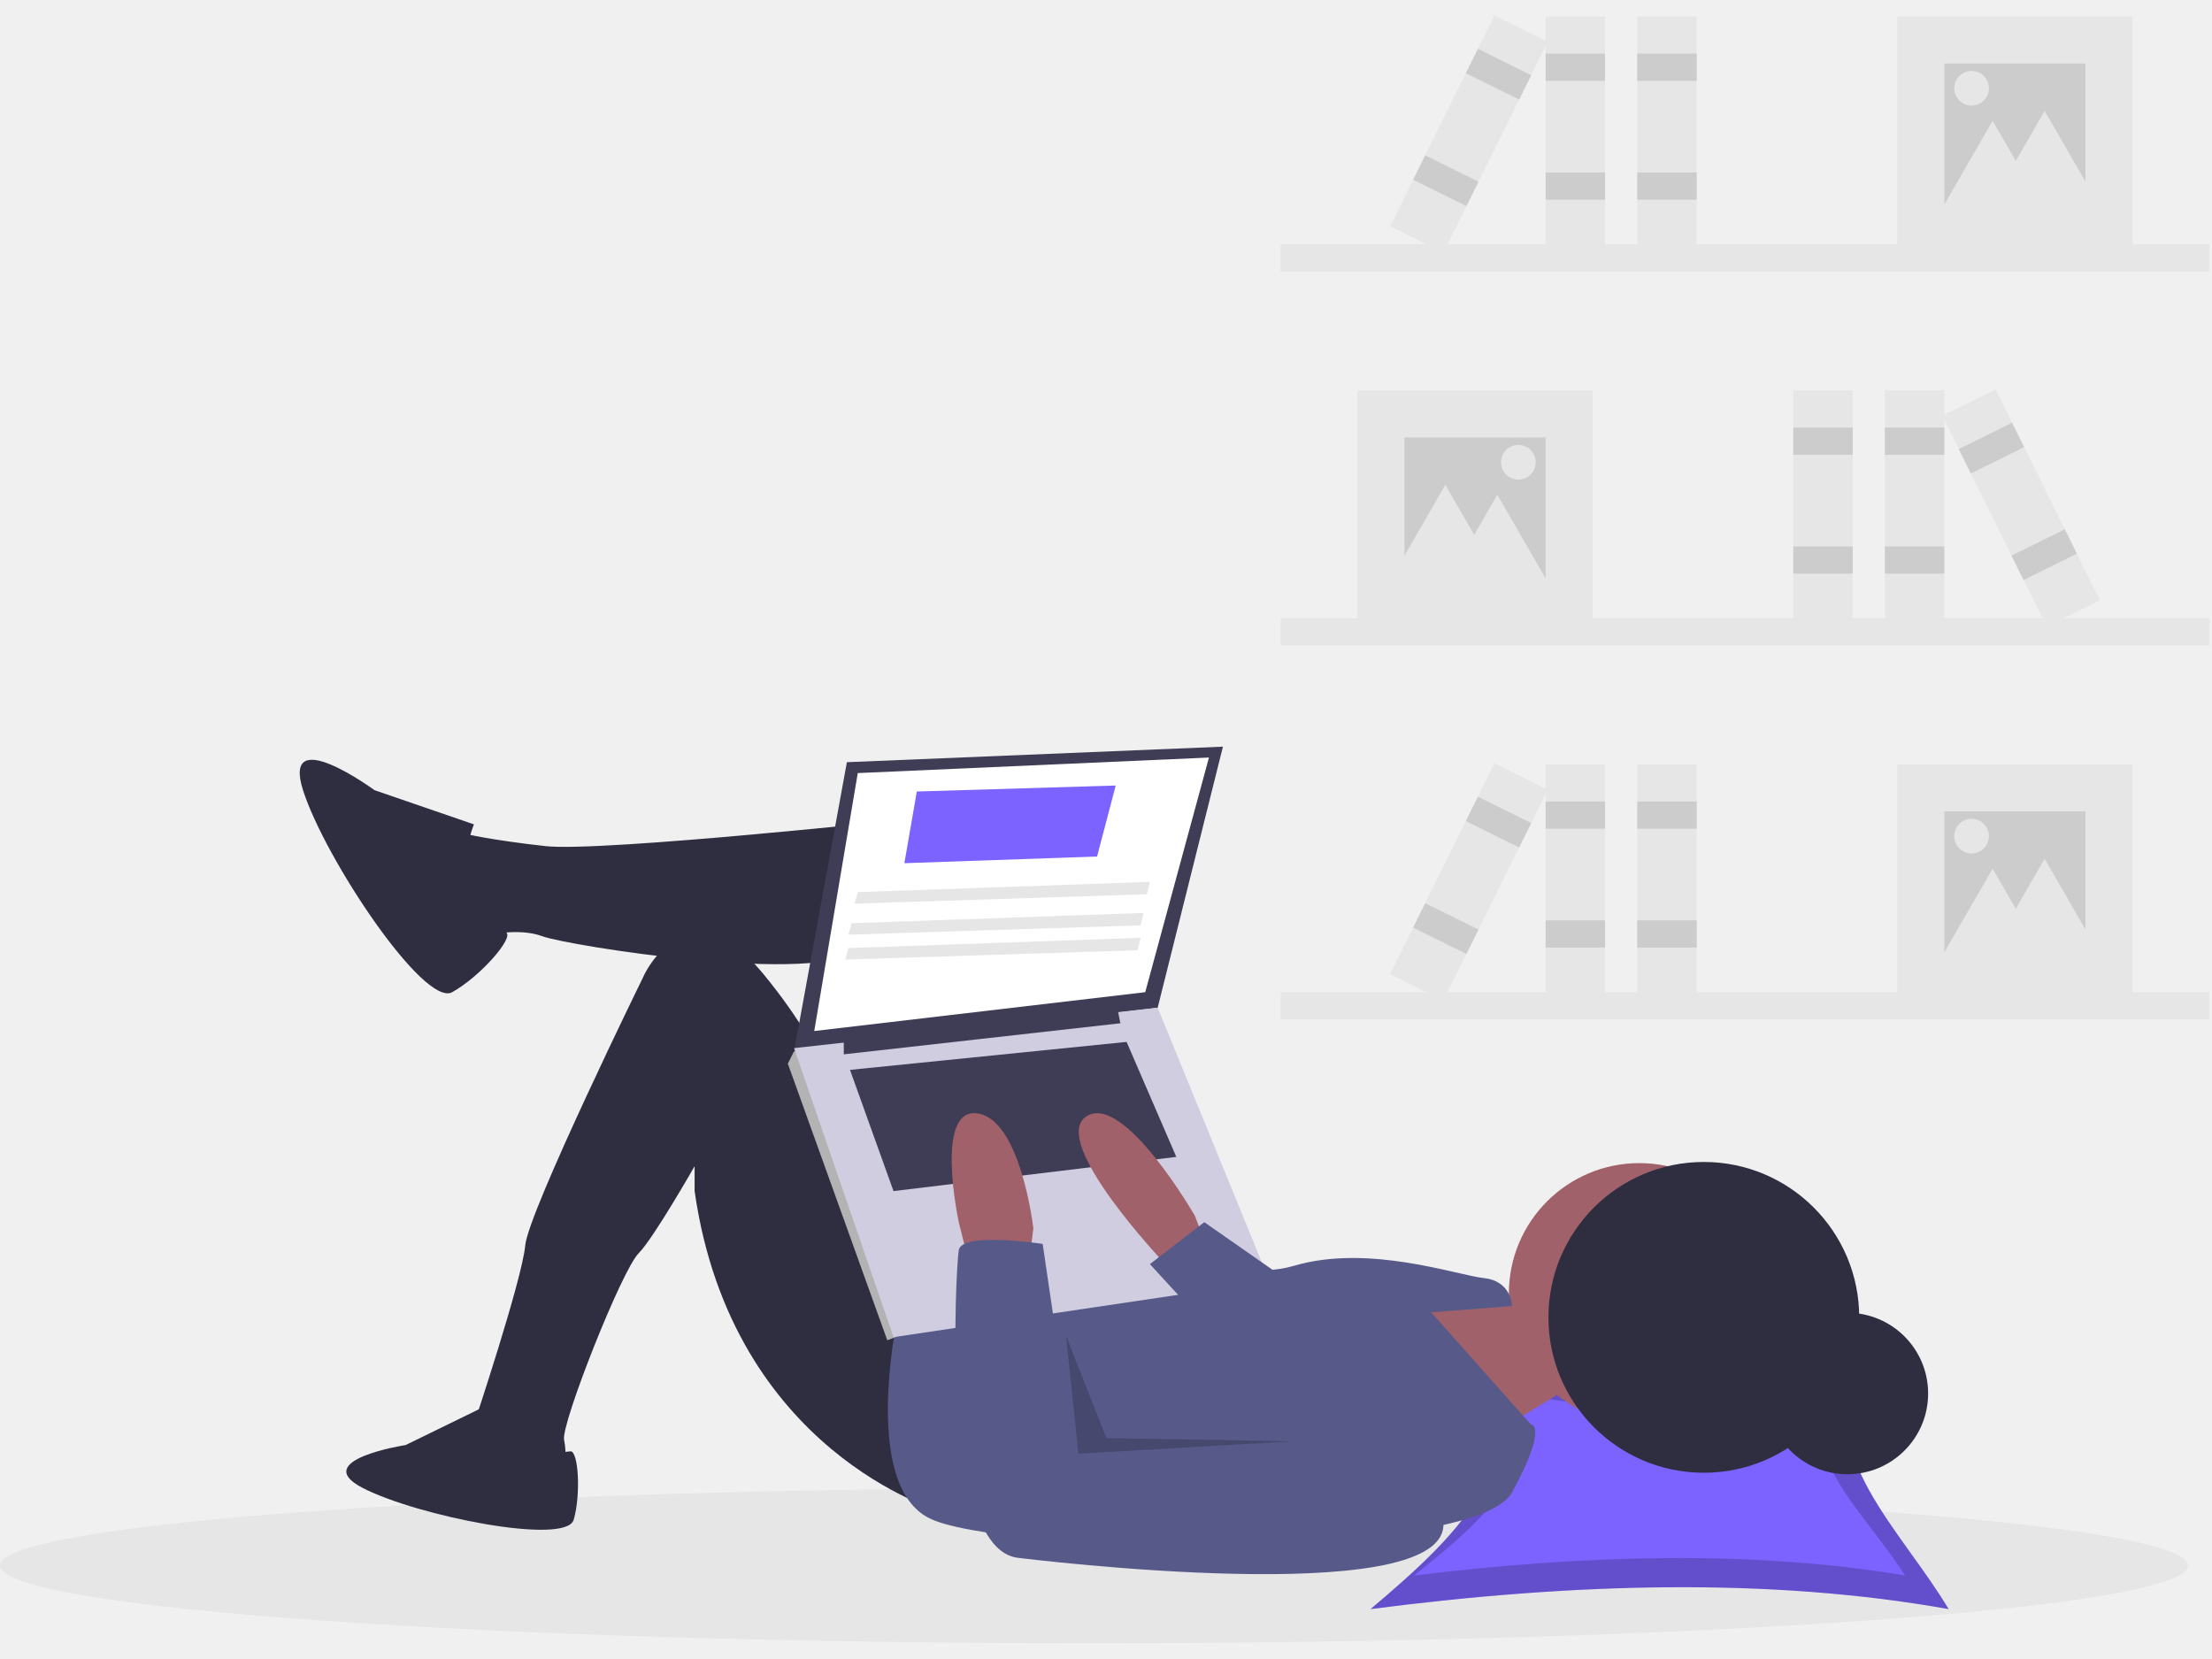
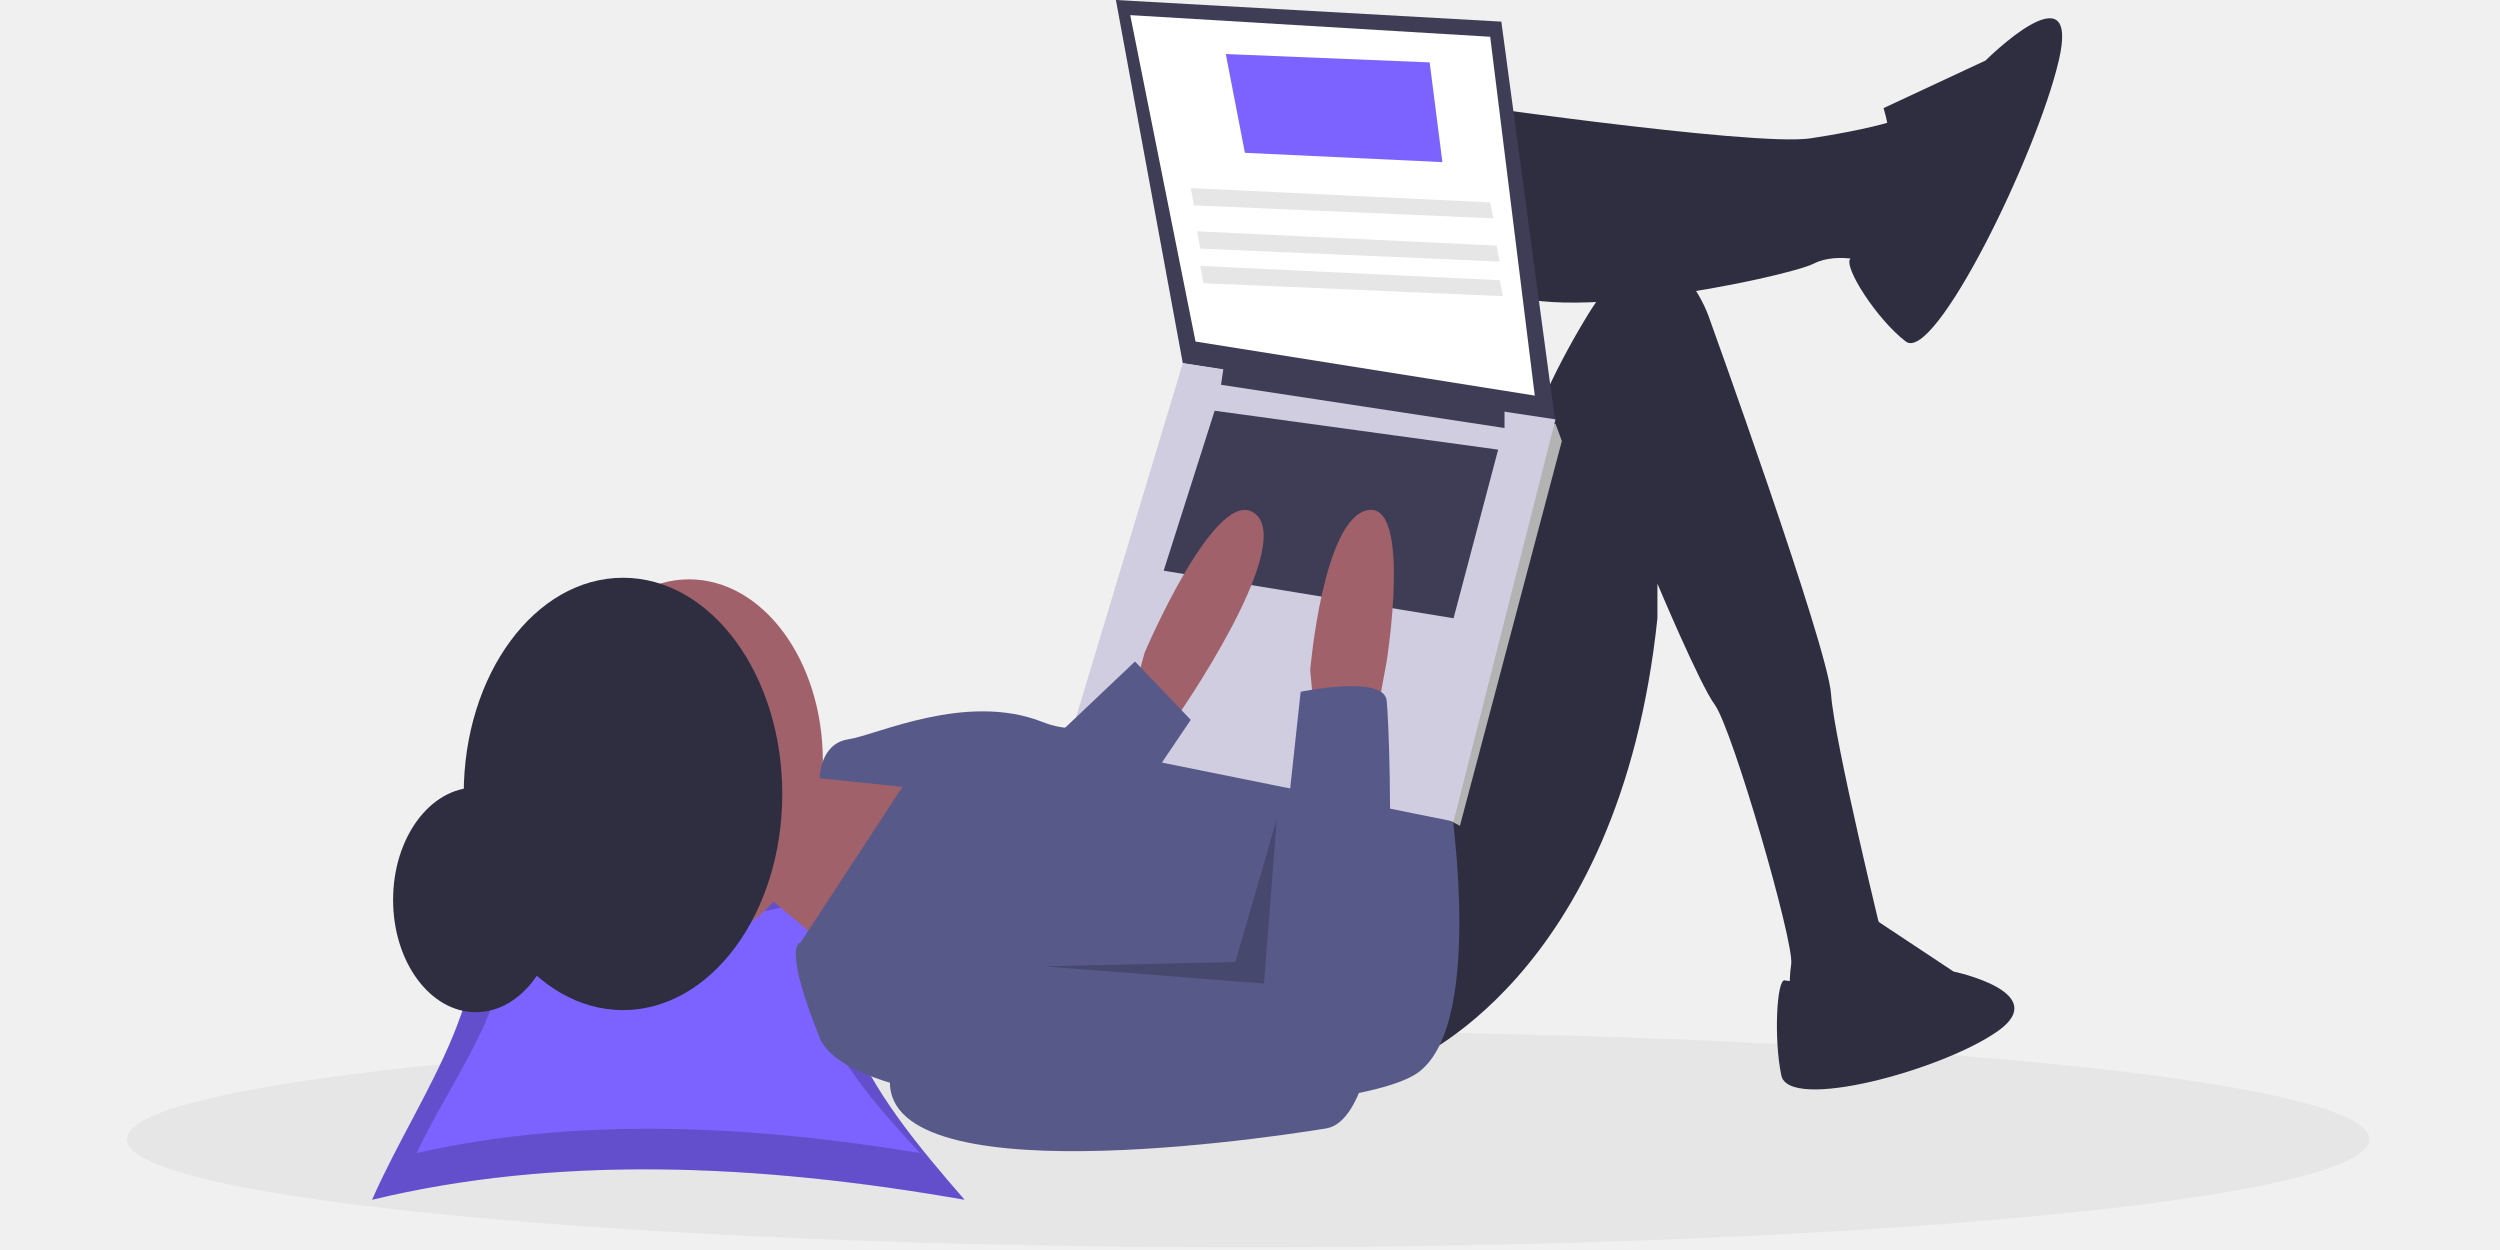
- <svg xmlns="http://www.w3.org/2000/svg" width="400" height="300" viewBox="0 0 803 591" fill="none">
-   <g id="research 1" clip-path="url(#clip0)">
-     <path id="Vector" d="M802.027 218.808H464.906V228.697H802.027V218.808Z" fill="#E6E6E6" />
-     <path id="Vector_2" d="M578.178 136.101H492.774V221.505H578.178V136.101Z" fill="#E6E6E6" />
-     <path id="Vector_3" d="M561.097 153.182H509.855V204.424H561.097V153.182Z" fill="#CCCCCC" />
-     <path id="Vector_4" d="M705.835 136.101H684.259V221.505H705.835V136.101Z" fill="#E6E6E6" />
-     <path id="Vector_5" d="M705.835 149.586H684.259V159.474H705.835V149.586Z" fill="#CCCCCC" />
-     <path id="Vector_6" d="M705.835 192.737H684.259V202.626H705.835V192.737Z" fill="#CCCCCC" />
-     <path id="Vector_7" d="M672.572 136.101H650.997V221.505H672.572V136.101Z" fill="#E6E6E6" />
-     <path id="Vector_8" d="M672.572 149.586H650.997V159.474H672.572V149.586Z" fill="#CCCCCC" />
-     <path id="Vector_9" d="M672.572 192.737H650.997V202.626H672.572V192.737Z" fill="#CCCCCC" />
-     <path id="Vector_10" d="M724.425 135.748L705.089 145.321L742.982 221.858L762.318 212.285L724.425 135.748Z" fill="#E6E6E6" />
-     <path id="Vector_11" d="M730.408 147.832L711.072 157.405L715.46 166.268L734.796 156.695L730.408 147.832Z" fill="#CCCCCC" />
-     <path id="Vector_12" d="M749.554 186.504L730.218 196.077L734.606 204.939L753.942 195.366L749.554 186.504Z" fill="#CCCCCC" />
-     <path id="Vector_13" d="M524.688 170.382L535.554 189.201L546.419 208.02H524.688H502.958L513.823 189.201L524.688 170.382Z" fill="#E6E6E6" />
-     <path id="Vector_14" d="M543.567 173.978L554.432 192.797L565.298 211.616H543.567H521.837L532.702 192.797L543.567 173.978Z" fill="#E6E6E6" />
-     <path id="Vector_15" d="M551.209 168.464C554.684 168.464 557.502 165.647 557.502 162.171C557.502 158.696 554.684 155.879 551.209 155.879C547.733 155.879 544.916 158.696 544.916 162.171C544.916 165.647 547.733 168.464 551.209 168.464Z" fill="#E6E6E6" />
-     <path id="Vector_16" d="M464.906 92.949L802.027 92.949V83.06L464.906 83.06V92.949Z" fill="#E6E6E6" />
-     <path id="Vector_17" d="M688.754 85.757L774.158 85.757V0.353L688.754 0.353V85.757Z" fill="#E6E6E6" />
-     <path id="Vector_18" d="M705.835 68.677H757.077V17.434L705.835 17.434V68.677Z" fill="#CCCCCC" />
-     <path id="Vector_19" d="M561.097 85.757H582.673V0.353H561.097V85.757Z" fill="#E6E6E6" />
-     <path id="Vector_20" d="M561.097 23.727L582.673 23.727V13.838L561.097 13.838V23.727Z" fill="#CCCCCC" />
-     <path id="Vector_21" d="M561.097 66.878H582.673V56.989H561.097V66.878Z" fill="#CCCCCC" />
-     <path id="Vector_22" d="M594.36 85.757H615.936V0.353H594.36V85.757Z" fill="#E6E6E6" />
-     <path id="Vector_23" d="M594.36 23.727L615.936 23.727V13.838L594.36 13.838V23.727Z" fill="#CCCCCC" />
-     <path id="Vector_24" d="M594.36 66.878H615.936V56.989H594.36V66.878Z" fill="#CCCCCC" />
-     <path id="Vector_25" d="M504.614 76.537L523.95 86.11L561.843 9.573L542.507 4.33597e-05L504.614 76.537Z" fill="#E6E6E6" />
-     <path id="Vector_26" d="M532.137 20.947L551.472 30.52L555.86 21.658L536.524 12.085L532.137 20.947Z" fill="#CCCCCC" />
-     <path id="Vector_27" d="M512.991 59.619L532.326 69.192L536.714 60.329L517.378 50.757L512.991 59.619Z" fill="#CCCCCC" />
-     <path id="Vector_28" d="M742.244 34.634L731.379 53.453L720.514 72.272H742.244H763.975L753.109 53.453L742.244 34.634Z" fill="#E6E6E6" />
-     <path id="Vector_29" d="M723.365 38.23L712.5 57.049L701.635 75.868H723.365H745.096L734.231 57.049L723.365 38.23Z" fill="#E6E6E6" />
-     <path id="Vector_30" d="M715.724 32.717C719.199 32.717 722.017 29.899 722.017 26.424C722.017 22.948 719.199 20.131 715.724 20.131C712.248 20.131 709.431 22.948 709.431 26.424C709.431 29.899 712.248 32.717 715.724 32.717Z" fill="#E6E6E6" />
-     <path id="Vector_31" d="M464.906 364.444L802.027 364.444V354.555L464.906 354.555V364.444Z" fill="#E6E6E6" />
-     <path id="Vector_32" d="M688.754 357.252H774.158V271.848H688.754V357.252Z" fill="#E6E6E6" />
-     <path id="Vector_33" d="M705.835 340.172H757.077V288.929H705.835V340.172Z" fill="#CCCCCC" />
-     <path id="Vector_34" d="M561.097 357.252H582.673V271.848H561.097V357.252Z" fill="#E6E6E6" />
-     <path id="Vector_35" d="M561.097 295.222H582.673V285.333H561.097V295.222Z" fill="#CCCCCC" />
-     <path id="Vector_36" d="M561.097 338.374H582.673V328.485H561.097V338.374Z" fill="#CCCCCC" />
-     <path id="Vector_37" d="M594.36 357.252H615.936V271.848H594.36V357.252Z" fill="#E6E6E6" />
-     <path id="Vector_38" d="M594.36 295.222H615.936V285.333H594.36V295.222Z" fill="#CCCCCC" />
-     <path id="Vector_39" d="M594.36 338.374H615.936V328.485H594.36V338.374Z" fill="#CCCCCC" />
-     <path id="Vector_40" d="M504.614 348.033L523.95 357.606L561.843 281.068L542.507 271.495L504.614 348.033Z" fill="#E6E6E6" />
-     <path id="Vector_41" d="M532.137 292.442L551.472 302.015L555.86 293.153L536.524 283.58L532.137 292.442Z" fill="#CCCCCC" />
-     <path id="Vector_42" d="M512.991 331.114L532.326 340.687L536.714 331.825L517.378 322.252L512.991 331.114Z" fill="#CCCCCC" />
-     <path id="Vector_43" d="M742.244 306.129L731.379 324.948L720.514 343.768H742.244H763.975L753.109 324.948L742.244 306.129Z" fill="#E6E6E6" />
-     <path id="Vector_44" d="M723.365 309.725L712.5 328.544L701.635 347.364H723.365H745.096L734.231 328.544L723.365 309.725Z" fill="#E6E6E6" />
-     <path id="Vector_45" d="M715.724 304.212C719.199 304.212 722.017 301.395 722.017 297.919C722.017 294.444 719.199 291.626 715.724 291.626C712.248 291.626 709.431 294.444 709.431 297.919C709.431 301.395 712.248 304.212 715.724 304.212Z" fill="#E6E6E6" />
-     <path id="Vector_46" d="M397.129 590.916C616.458 590.916 794.259 578.288 794.259 562.711C794.259 547.134 616.458 534.506 397.129 534.506C177.801 534.506 0 547.134 0 562.711C0 578.288 177.801 590.916 397.129 590.916Z" fill="#E6E6E6" />
-     <path id="Vector_47" d="M707.387 578.506C642.632 566.981 571.819 568.897 497.54 578.506C531.395 549.925 560.615 521.343 526.759 492.762C592.798 506.386 602.048 505.007 675.511 492.762C658.472 521.343 690.348 549.925 707.387 578.506Z" fill="#7C63FF" />
-     <path id="Vector_48" opacity="0.2" d="M707.387 578.506C642.632 566.981 571.819 568.897 497.54 578.506C531.395 549.925 560.615 521.343 526.759 492.762C592.798 506.386 602.048 505.007 675.511 492.762C658.472 521.343 690.348 549.925 707.387 578.506Z" fill="black" />
-     <path id="Vector_49" d="M691.592 566.312C636.585 557.113 576.432 558.642 513.335 566.312C542.094 543.498 566.915 520.684 538.156 497.87C594.253 508.745 602.111 507.644 664.515 497.87C650.041 520.684 677.118 543.498 691.592 566.312Z" fill="#7C63FF" />
-     <path id="Vector_50" d="M670.64 529.553C686.827 529.553 699.949 516.431 699.949 500.244C699.949 484.057 686.827 470.935 670.64 470.935C654.453 470.935 641.331 484.057 641.331 500.244C641.331 516.431 654.453 529.553 670.64 529.553Z" fill="#2F2E41" />
-     <path id="Vector_51" d="M537.591 466.249L557.899 469.634L568.053 498.967L538.72 517.019L504.873 466.249H536.463H537.591Z" fill="#A0616A" />
-     <path id="Vector_52" d="M595.13 511.378C621.3 511.378 642.515 490.163 642.515 463.993C642.515 437.823 621.3 416.608 595.13 416.608C568.96 416.608 547.745 437.823 547.745 463.993C547.745 490.163 568.96 511.378 595.13 511.378Z" fill="#A0616A" />
-     <path id="Vector_53" d="M333.386 291.377C333.386 291.377 218.308 303.787 198.001 301.531C177.693 299.274 168.667 297.018 168.667 297.018C168.667 297.018 155.129 315.069 161.898 322.967C165.689 327.518 170.277 331.341 175.436 334.249C175.436 334.249 187.847 330.864 196.872 334.249C205.898 337.634 297.283 352.3 313.078 338.762C328.873 325.223 333.386 291.377 333.386 291.377Z" fill="#2F2E41" />
-     <path id="Vector_54" d="M341.283 542.967C341.283 542.967 265.693 521.531 252.155 426.762V417.736C252.155 417.736 237.198 443.975 231.847 449.326C225.642 455.531 203.642 511.378 204.77 517.019C205.898 522.66 204.77 524.916 204.77 524.916L172.052 521.532V511.378C172.052 511.378 189.539 458.916 190.667 446.506C191.795 434.095 234.103 347.787 234.103 347.787C234.103 347.787 249.898 315.069 276.975 347.787C304.052 380.505 306.309 403.07 306.309 403.07L341.283 470.762L341.283 542.967Z" fill="#2F2E41" />
-     <path id="Vector_55" d="M172.052 293.633L135.949 281.223C135.949 281.223 102.103 256.402 110 281.223C117.898 306.044 154 360.198 164.154 354.557C174.308 348.916 186.52 334.913 183.799 332.889C181.077 330.864 163.026 316.198 172.052 293.633Z" fill="#2F2E41" />
-     <path id="Vector_56" d="M176.416 504.717L147.272 518.95C147.272 518.95 112.028 524.372 131.683 534.538C151.338 544.705 205.56 555.549 208.271 546.06C210.982 536.572 209.906 520.824 207.055 521.243C204.204 521.661 184.549 523.694 176.416 504.717Z" fill="#2F2E41" />
-     <path id="Vector_57" d="M326.616 468.506C326.616 468.506 311.95 531.685 336.77 545.224C361.591 558.762 535.335 561.019 548.873 536.198C562.412 511.378 555.643 511.378 555.643 511.378L519.54 470.762L548.873 468.506C548.873 468.506 548.873 459.48 538.72 458.352C528.566 457.224 496.976 445.941 469.899 453.839C442.822 461.736 427.027 438.044 427.027 438.044L326.616 468.506Z" fill="#575A89" />
-     <path id="Vector_58" d="M307.437 271.069L288.257 375.993L420.258 360.198L443.95 265.428L307.437 271.069Z" fill="#3F3D56" />
-     <path id="Vector_59" d="M311.386 275.018L295.591 368.659L415.745 354.557L438.873 269.377L311.386 275.018Z" fill="white" />
-     <path id="Vector_60" d="M292.77 377.121L288.257 375.993L286.001 380.505L322.104 480.916L325.499 479.618L326.616 473.019L292.77 377.121Z" fill="#B3B3B3" />
-     <path id="Vector_61" d="M288.257 374.864L324.36 479.788L460.873 459.48L420.258 360.198L288.257 374.864Z" fill="#D0CDE1" />
-     <path id="Vector_62" d="M306.309 371.48V377.121L406.719 365.839L405.591 360.198L306.309 371.48Z" fill="#3F3D56" />
-     <path id="Vector_63" d="M308.565 382.762L324.36 426.762L427.027 414.352L408.976 372.608L308.565 382.762Z" fill="#3F3D56" />
-     <path id="Vector_64" d="M437.181 444.813L433.796 435.788C433.796 435.788 407.847 390.659 394.309 399.685C380.77 408.711 422.514 452.711 422.514 452.711H436.053L437.181 444.813Z" fill="#A0616A" />
-     <path id="Vector_65" d="M351.437 451.583L348.052 438.044C348.052 438.044 339.027 396.3 354.822 398.557C370.617 400.813 375.129 440.3 375.129 440.3L374.001 449.326L351.437 451.583Z" fill="#A0616A" />
-     <path id="Vector_66" d="M378.514 445.942C378.514 445.942 349.181 441.429 348.052 448.198C346.924 454.967 341.283 556.506 369.488 559.891C397.694 563.275 537.591 577.942 522.925 542.967C508.258 507.993 485.694 512.506 485.694 512.506L389.796 522.66L378.514 445.942Z" fill="#575A89" />
-     <path id="Vector_67" d="M467.078 458.916L437.181 438.044L417.437 453.275L442.258 480.352L467.078 458.916Z" fill="#575A89" />
-     <path id="Vector_68" opacity="0.2" d="M386.976 479.224L391.488 522.096L469.335 517.583L401.642 516.455L386.976 479.224Z" fill="black" />
-     <path id="Vector_69" d="M618.521 529.013C649.675 529.013 674.931 503.757 674.931 472.603C674.931 441.448 649.675 416.192 618.521 416.192C587.366 416.192 562.11 441.448 562.11 472.603C562.11 503.757 587.366 529.013 618.521 529.013Z" fill="#2F2E41" />
-     <path id="Vector_70" d="M328.309 307.736L398.258 305.301L405.027 279.531L332.822 281.71L328.309 307.736Z" fill="#7C63FF" />
-     <path id="Vector_71" d="M310.258 322.403L416.309 319.018L417.437 314.505L311.386 318.239L310.258 322.403Z" fill="#E6E6E6" />
-     <path id="Vector_72" d="M308.001 333.685L414.053 330.3L415.181 325.787L309.129 329.521L308.001 333.685Z" fill="#E6E6E6" />
-     <path id="Vector_73" d="M306.873 342.71L412.924 339.326L414.053 334.813L308.001 338.546L306.873 342.71Z" fill="#E6E6E6" />
+ <svg xmlns="http://www.w3.org/2000/svg" width="500" height="250" viewBox="0 0 496 276" fill="none">
+   <g id="person">
+     <path id="Vector" d="M247.579 275.41C110.845 275.41 0 264.725 0 251.544C0 238.364 110.845 227.678 247.579 227.678C384.313 227.678 495.157 238.364 495.157 251.544C495.157 264.725 384.313 275.41 247.579 275.41Z" fill="#E6E6E6" />
+     <path id="Vector_2" d="M54.158 264.909C94.528 255.157 138.673 256.778 184.981 264.909C163.874 240.725 145.659 216.541 166.765 192.357C125.595 203.885 119.828 202.718 74.03 192.357C84.652 216.541 64.78 240.725 54.158 264.909Z" fill="#7C63FF" />
+     <path id="Vector_3" opacity="0.2" d="M54.158 264.909C94.528 255.157 138.673 256.778 184.981 264.909C163.874 240.725 145.659 216.541 166.765 192.357C125.595 203.885 119.828 202.718 74.03 192.357C84.652 216.541 64.78 240.725 54.158 264.909Z" fill="black" />
+     <path id="Vector_4" d="M64.005 254.591C98.297 246.807 135.797 248.101 175.134 254.591C157.205 235.287 141.731 215.983 159.66 196.679C124.688 205.881 119.789 204.95 80.885 196.679C89.909 215.983 73.028 235.287 64.005 254.591Z" fill="#7C63FF" />
+     <path id="Vector_5" d="M77.066 223.488C66.975 223.488 58.794 212.385 58.794 198.688C58.794 184.992 66.975 173.888 77.066 173.888C87.158 173.888 95.338 184.992 95.338 198.688C95.338 212.385 87.158 223.488 77.066 223.488Z" fill="#2F2E41" />
+     <path id="Vector_6" d="M160.012 169.923L147.352 172.788L141.021 197.607L159.308 212.882L180.409 169.923H160.715H160.012Z" fill="#A0616A" />
+     <path id="Vector_7" d="M124.141 208.109C107.826 208.109 94.6 190.158 94.6 168.014C94.6 145.871 107.826 127.92 124.141 127.92C140.456 127.92 153.682 145.871 153.682 168.014C153.682 190.158 140.456 208.109 124.141 208.109Z" fill="#A0616A" />
+     <path id="Vector_8" d="M287.318 21.956C287.318 21.956 359.059 32.457 371.72 30.548C384.38 28.639 390.007 26.73 390.007 26.73C390.007 26.73 398.447 42.004 394.227 48.686C391.863 52.537 389.003 55.771 385.787 58.232C385.787 58.232 378.05 55.368 372.423 58.232C366.796 61.096 309.825 73.506 299.978 62.051C290.131 50.595 287.318 21.956 287.318 21.956Z" fill="#2F2E41" />
+     <path id="Vector_9" d="M282.394 234.838C282.394 234.838 329.519 216.7 337.959 136.512V128.875C337.959 128.875 347.283 151.076 350.619 155.604C354.488 160.855 368.203 208.109 367.5 212.882C366.796 217.655 367.5 219.564 367.5 219.564L387.897 216.7V208.109C387.897 208.109 376.995 163.719 376.291 153.218C375.588 142.717 349.212 69.688 349.212 69.688C349.212 69.688 339.366 42.004 322.485 69.688C305.605 97.372 304.198 116.465 304.198 116.465L282.394 173.742L282.394 234.838Z" fill="#2F2E41" />
+     <path id="Vector_10" d="M387.897 23.866L410.404 13.365C410.404 13.365 431.504 -7.637 426.581 13.365C421.657 34.367 399.15 80.189 392.82 75.416C386.49 70.642 378.877 58.795 380.573 57.082C382.27 55.368 393.523 42.958 387.897 23.866Z" fill="#2F2E41" />
+     <path id="Vector_11" d="M385.176 202.473L403.345 214.516C403.345 214.516 425.317 219.104 413.063 227.706C400.81 236.308 367.007 245.484 365.317 237.455C363.627 229.427 364.298 216.102 366.075 216.456C367.852 216.81 380.106 218.53 385.176 202.473Z" fill="#2F2E41" />
+     <path id="Vector_12" d="M291.538 171.833C291.538 171.833 300.681 225.292 285.208 236.747C269.734 248.203 161.418 250.112 152.978 229.11C144.538 208.109 148.758 208.109 148.758 208.109L171.265 173.742L152.978 171.833C152.978 171.833 152.978 164.196 159.308 163.241C165.639 162.287 185.332 152.74 202.213 159.423C219.093 166.105 228.94 146.058 228.94 146.058L291.538 171.833Z" fill="#575A89" />
+     <path id="Vector_13" d="M303.495 4.773L315.452 93.554L233.16 80.189L218.39 0L303.495 4.773Z" fill="#3F3D56" />
+     <path id="Vector_14" d="M301.033 8.115L310.88 87.348L235.973 75.416L221.555 3.341L301.033 8.115Z" fill="white" />
+     <path id="Vector_15" d="M312.638 94.508L315.452 93.554L316.858 97.372L294.351 182.334L292.235 181.235L291.538 175.652L312.638 94.508Z" fill="#B3B3B3" />
+     <path id="Vector_16" d="M315.452 92.599L292.945 181.379L207.84 164.196L233.16 80.189L315.452 92.599Z" fill="#D0CDE1" />
+     <path id="Vector_17" d="M304.198 89.735V94.508L241.6 84.962L242.304 80.189L304.198 89.735Z" fill="#3F3D56" />
+     <path id="Vector_18" d="M302.792 99.281L292.945 136.512L228.94 126.011L240.193 90.69L302.792 99.281Z" fill="#3F3D56" />
+     <path id="Vector_19" d="M222.61 151.786L224.72 144.149C224.72 144.149 240.897 105.964 249.337 113.601C257.777 121.238 231.753 158.468 231.753 158.468H223.313L222.61 151.786Z" fill="#A0616A" />
+     <path id="Vector_20" d="M276.064 157.513L278.174 146.058C278.174 146.058 283.801 110.737 273.954 112.646C264.107 114.555 261.294 147.967 261.294 147.967L261.997 155.604L276.064 157.513Z" fill="#A0616A" />
+     <path id="Vector_21" d="M259.184 152.74C259.184 152.74 277.471 148.922 278.174 154.65C278.878 160.377 282.394 246.294 264.811 249.158C247.227 252.022 160.012 264.432 169.155 234.838C178.299 205.245 192.366 209.063 192.366 209.063L252.15 217.655L259.184 152.74Z" fill="#575A89" />
+     <path id="Vector_22" d="M203.971 163.719L222.61 146.058L234.918 158.945L219.445 181.857L203.971 163.719Z" fill="#575A89" />
+     <path id="Vector_23" opacity="0.2" d="M253.908 180.902L251.096 217.178L202.564 213.359L244.765 212.405L253.908 180.902Z" fill="black" />
+     <path id="Vector_24" d="M109.559 223.031C90.136 223.031 74.391 201.661 74.391 175.3C74.391 148.938 90.136 127.568 109.559 127.568C128.981 127.568 144.726 148.938 144.726 175.3C144.726 201.661 128.981 223.031 109.559 223.031Z" fill="#2F2E41" />
+     <path id="Vector_25" d="M290.483 35.799L246.875 33.738L242.655 11.933L287.669 13.777L290.483 35.799Z" fill="#7C63FF" />
+     <path id="Vector_26" d="M301.736 48.209L235.622 45.345L234.918 41.526L301.033 44.686L301.736 48.209Z" fill="#E6E6E6" />
+     <path id="Vector_27" d="M303.143 57.755L237.028 54.891L236.325 51.072L302.44 54.232L303.143 57.755Z" fill="#E6E6E6" />
+     <path id="Vector_28" d="M303.846 65.392L237.732 62.528L237.028 58.71L303.143 61.868L303.846 65.392Z" fill="#E6E6E6" />
  </g>
-   <defs>
-     <clipPath id="clip0">
-       <rect width="802.027" height="590.916" fill="white" />
-     </clipPath>
-   </defs>
</svg>
